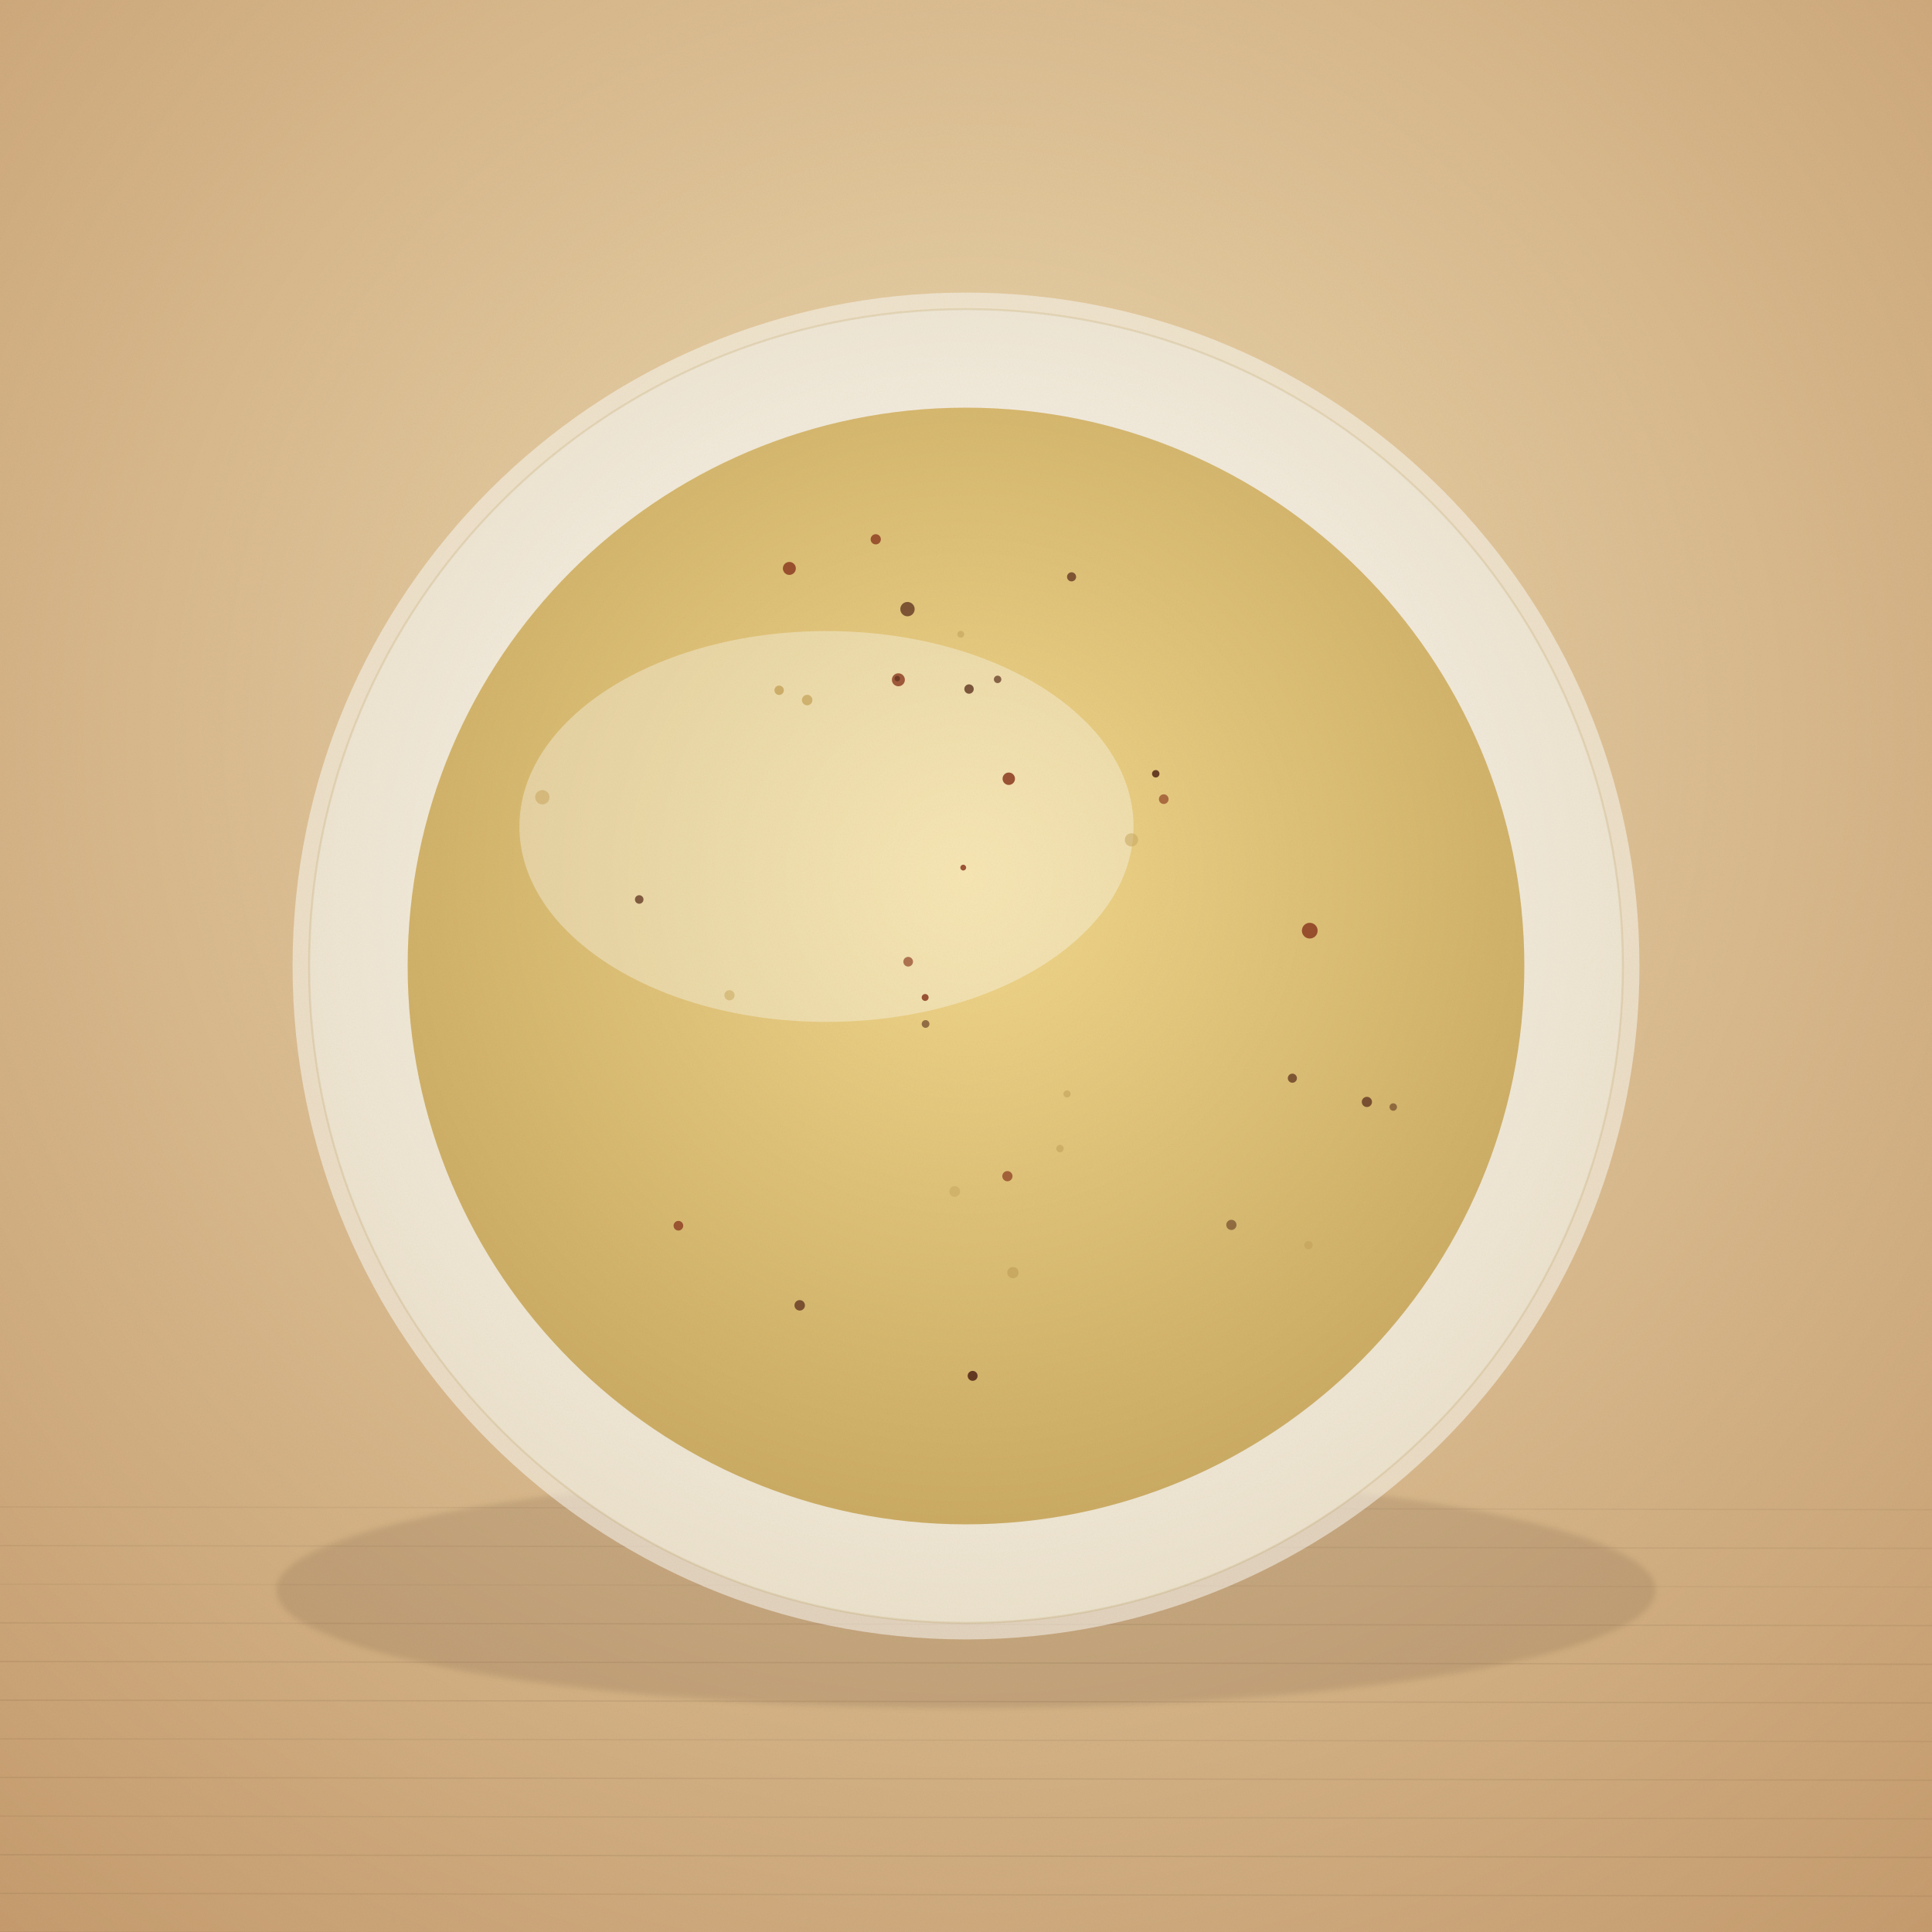
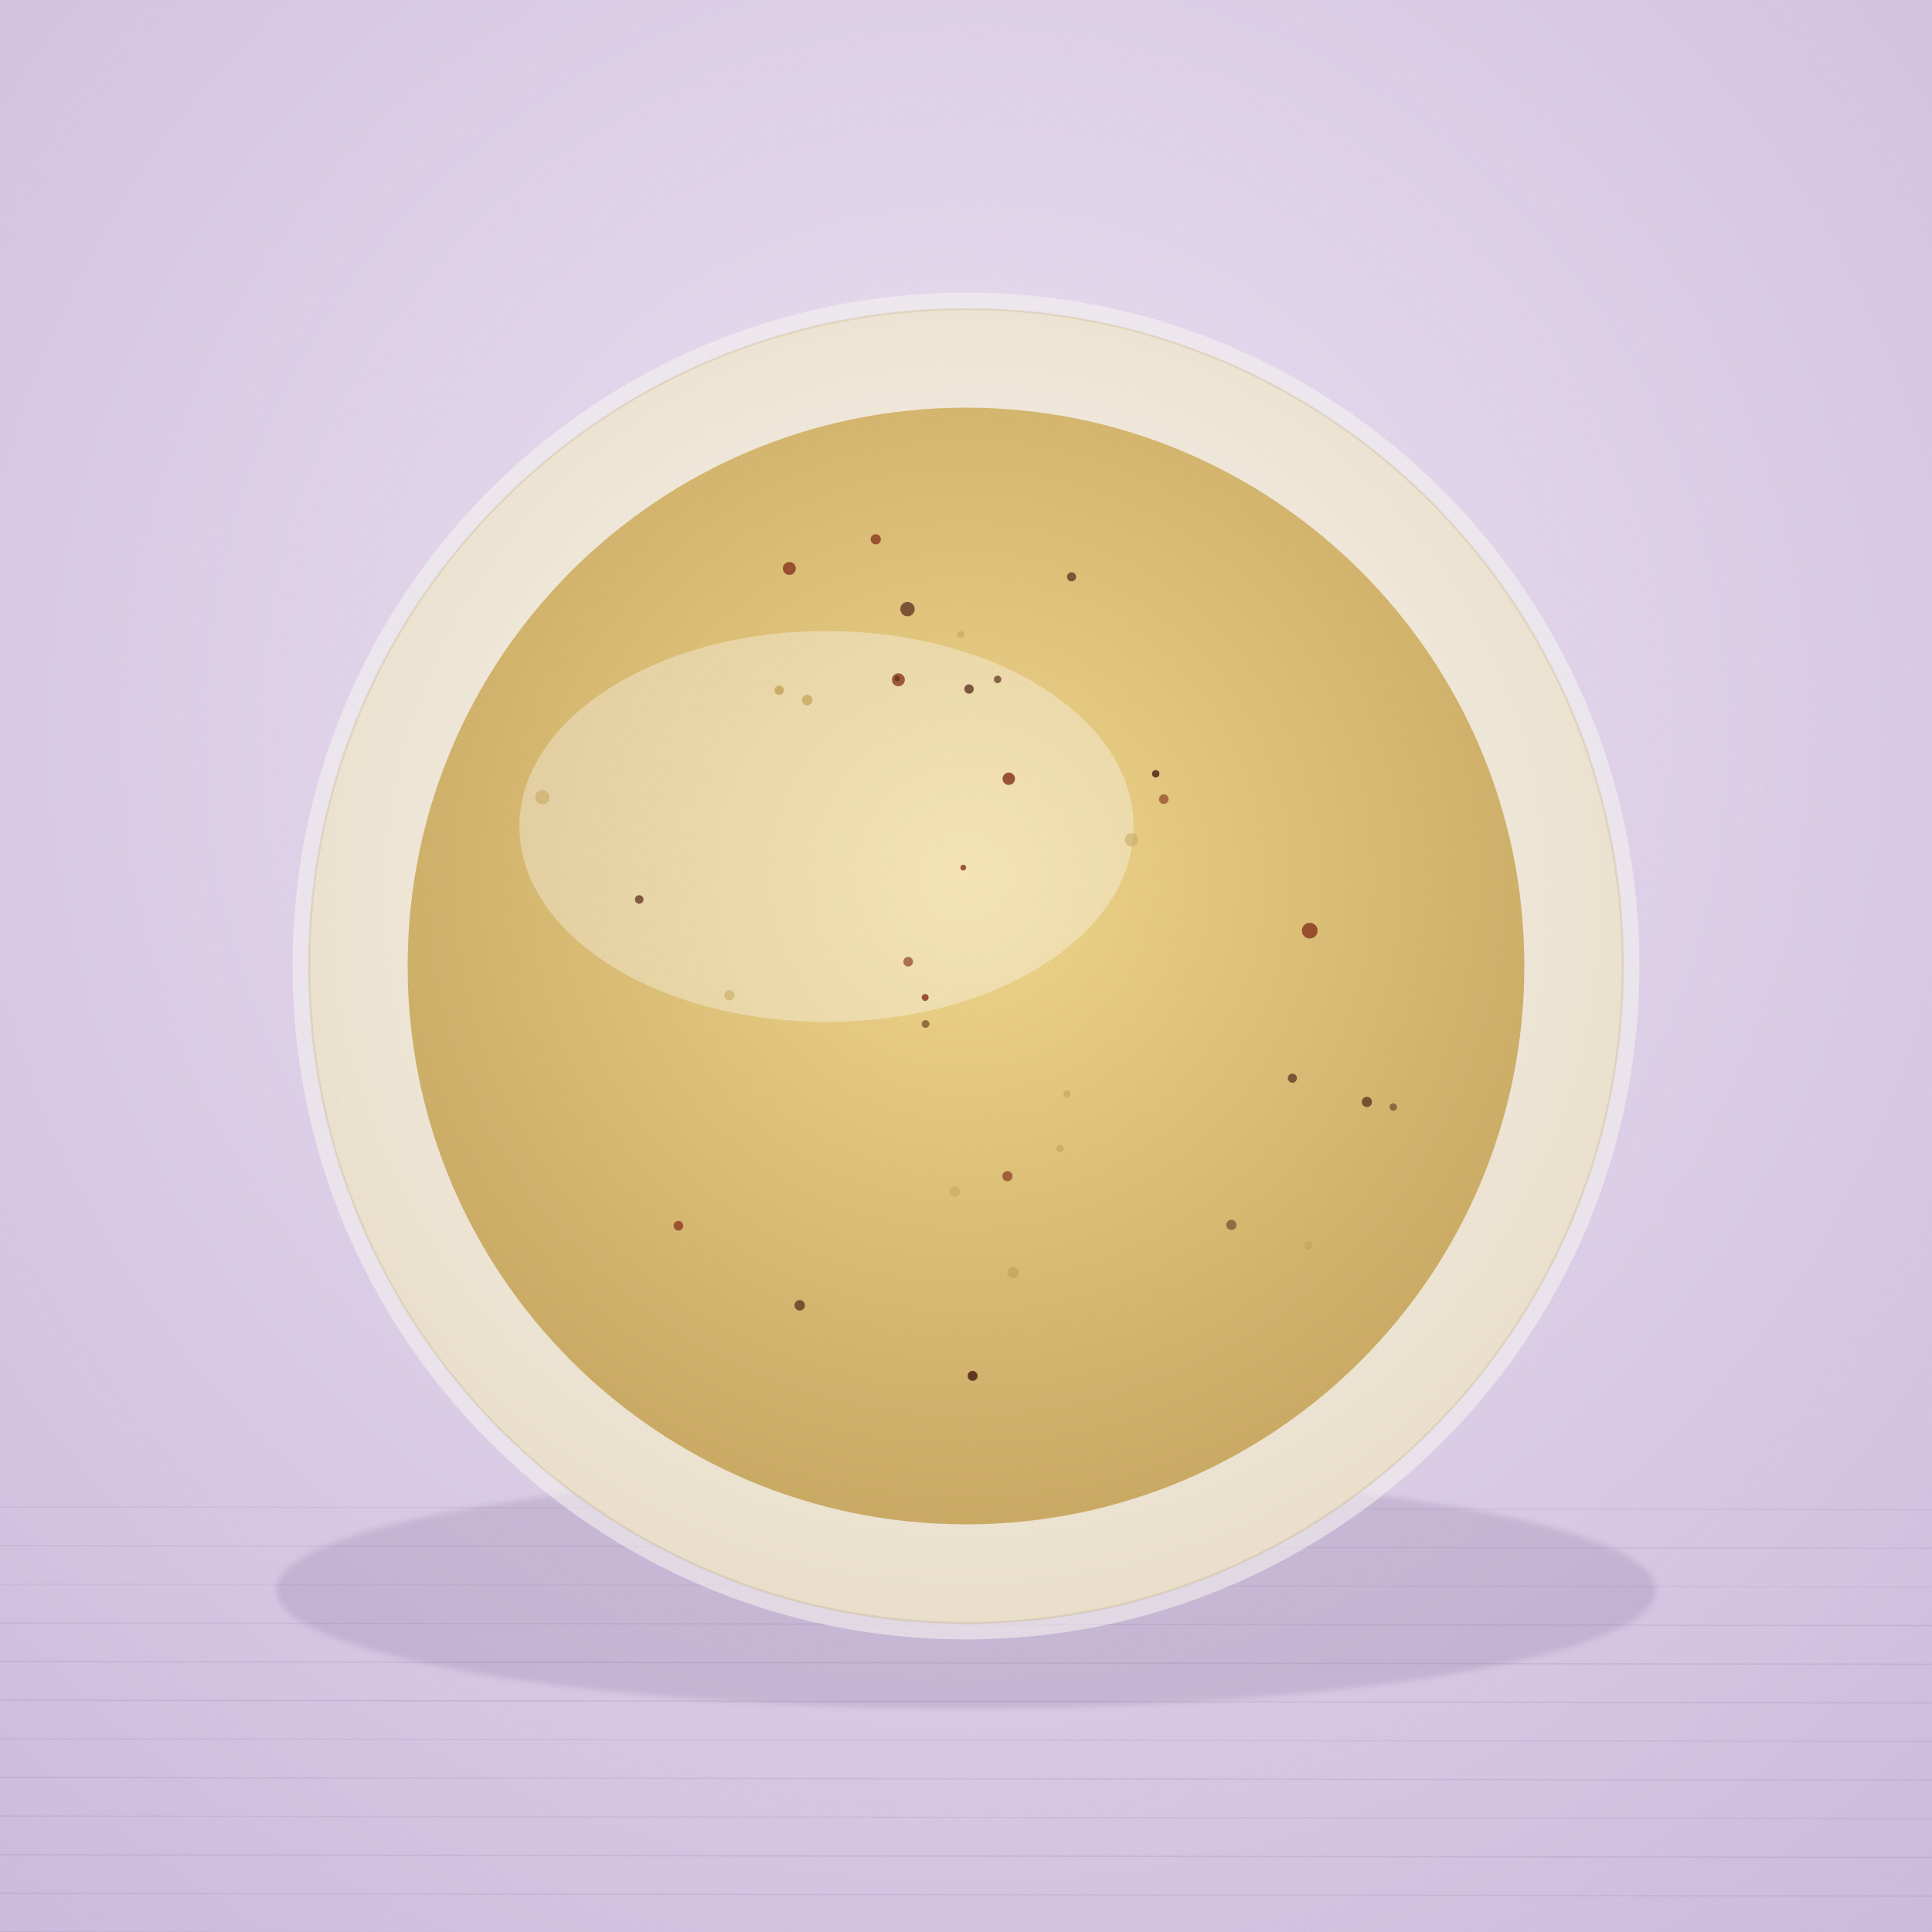
<svg xmlns="http://www.w3.org/2000/svg" viewBox="0 0 1400 1400" preserveAspectRatio="xMidYMid slice">
  <defs>
    <radialGradient id="bg" cx="50%" cy="38%" r="80%">
-       <stop offset="0%" stop-color="#EDDAB0" />
-       <stop offset="100%" stop-color="#C49A6C" />
+       <stop offset="0%" stop-color="#EDE4F4" />
+       <stop offset="100%" stop-color="#CDBCDD" />
    </radialGradient>
    <radialGradient id="rim" cx="50%" cy="45%" r="65%">
      <stop offset="0%" stop-color="#FFFEFB" />
      <stop offset="100%" stop-color="#E8DCC4" />
    </radialGradient>
    <radialGradient id="pudding" cx="50%" cy="42%" r="60%">
      <stop offset="0%" stop-color="#F2D88C" />
      <stop offset="100%" stop-color="#C9A961" />
    </radialGradient>
    <filter id="soft" x="-20%" y="-20%" width="140%" height="140%">
      <feGaussianBlur stdDeviation="2" />
    </filter>
    <filter id="grain" x="0" y="0" width="100%" height="100%">
      <feTurbulence type="fractalNoise" baseFrequency="0.85" numOctaves="2" seed="55" />
-       <feColorMatrix values="0 0 0 0 0.2  0 0 0 0 0.15  0 0 0 0 0.1  0 0 0 0.08 0" />
+       <feColorMatrix values="0 0 0 0 0.16  0 0 0 0 0.1  0 0 0 0 0.22  0 0 0 0.08 0" />
      <feComposite in2="SourceGraphic" operator="in" />
    </filter>
  </defs>
  <rect width="1400" height="1400" fill="url(#bg)" />
-   <line x1="0" y1="1092.0" x2="1400" y2="1094.0" stroke="#3D2817" stroke-width="1" opacity="0.06" />
-   <line x1="0" y1="1120.0" x2="1400" y2="1122.0" stroke="#3D2817" stroke-width="1" opacity="0.07" />
-   <line x1="0" y1="1148.0" x2="1400" y2="1150.0" stroke="#3D2817" stroke-width="1" opacity="0.05" />
-   <line x1="0" y1="1176.0" x2="1400" y2="1178.0" stroke="#3D2817" stroke-width="1" opacity="0.08" />
-   <line x1="0" y1="1204.0" x2="1400" y2="1206.0" stroke="#3D2817" stroke-width="1" opacity="0.09" />
-   <line x1="0" y1="1232.0" x2="1400" y2="1234.0" stroke="#3D2817" stroke-width="1" opacity="0.09" />
-   <line x1="0" y1="1260.0" x2="1400" y2="1262.0" stroke="#3D2817" stroke-width="1" opacity="0.07" />
-   <line x1="0" y1="1288.0" x2="1400" y2="1290.0" stroke="#3D2817" stroke-width="1" opacity="0.08" />
-   <line x1="0" y1="1316.0" x2="1400" y2="1318.0" stroke="#3D2817" stroke-width="1" opacity="0.07" />
-   <line x1="0" y1="1344.0" x2="1400" y2="1346.0" stroke="#3D2817" stroke-width="1" opacity="0.09" />
-   <line x1="0" y1="1372.0" x2="1400" y2="1374.0" stroke="#3D2817" stroke-width="1" opacity="0.08" />
-   <line x1="0" y1="1400.0" x2="1400" y2="1402.0" stroke="#3D2817" stroke-width="1" opacity="0.07" />
-   <line x1="0" y1="1428.0" x2="1400" y2="1430.0" stroke="#3D2817" stroke-width="1" opacity="0.07" />
-   <line x1="0" y1="1456.0" x2="1400" y2="1458.0" stroke="#3D2817" stroke-width="1" opacity="0.08" />
-   <ellipse cx="700" cy="1152.2" rx="499.8" ry="85.7" fill="#3D2817" opacity="0.12" filter="url(#soft)" />
+   <line x1="0" y1="1092.0" x2="1400" y2="1094.0" stroke="#3A2358" stroke-width="1" opacity="0.06" />
+   <line x1="0" y1="1120.0" x2="1400" y2="1122.0" stroke="#3A2358" stroke-width="1" opacity="0.07" />
+   <line x1="0" y1="1148.0" x2="1400" y2="1150.0" stroke="#3A2358" stroke-width="1" opacity="0.05" />
+   <line x1="0" y1="1176.0" x2="1400" y2="1178.0" stroke="#3A2358" stroke-width="1" opacity="0.08" />
+   <line x1="0" y1="1204.0" x2="1400" y2="1206.0" stroke="#3A2358" stroke-width="1" opacity="0.09" />
+   <line x1="0" y1="1232.0" x2="1400" y2="1234.0" stroke="#3A2358" stroke-width="1" opacity="0.09" />
+   <line x1="0" y1="1260.0" x2="1400" y2="1262.0" stroke="#3A2358" stroke-width="1" opacity="0.07" />
+   <line x1="0" y1="1288.0" x2="1400" y2="1290.0" stroke="#3A2358" stroke-width="1" opacity="0.08" />
+   <line x1="0" y1="1316.0" x2="1400" y2="1318.0" stroke="#3A2358" stroke-width="1" opacity="0.07" />
+   <line x1="0" y1="1344.0" x2="1400" y2="1346.0" stroke="#3A2358" stroke-width="1" opacity="0.09" />
+   <line x1="0" y1="1372.0" x2="1400" y2="1374.0" stroke="#3A2358" stroke-width="1" opacity="0.08" />
+   <line x1="0" y1="1400.0" x2="1400" y2="1402.0" stroke="#3A2358" stroke-width="1" opacity="0.07" />
+   <line x1="0" y1="1428.0" x2="1400" y2="1430.0" stroke="#3A2358" stroke-width="1" opacity="0.07" />
+   <line x1="0" y1="1456.0" x2="1400" y2="1458.0" stroke="#3A2358" stroke-width="1" opacity="0.08" />
+   <ellipse cx="700" cy="1152.2" rx="499.8" ry="85.7" fill="#3A2358" opacity="0.12" filter="url(#soft)" />
  <circle cx="700" cy="700" r="488.0" fill="#FAF7F2" opacity="0.55" />
  <circle cx="700" cy="700" r="476" fill="url(#rim)" />
  <circle cx="700" cy="700" r="476" fill="none" stroke="#A8893F" stroke-width="1.5" opacity="0.18" />
  <circle cx="700" cy="700" r="404.6" fill="url(#pudding)" />
  <ellipse cx="598.9" cy="598.9" rx="222.5" ry="141.6" fill="#FFFFFE" opacity="0.35" />
  <circle cx="691.8" cy="863.4" r="3.9" fill="#C9A961" opacity="0.57" />
  <circle cx="698.0" cy="628.7" r="2.1" fill="#8B3A1F" opacity="0.85" />
  <circle cx="702.2" cy="499.3" r="3.4" fill="#5A2E1B" opacity="0.78" />
  <circle cx="773.2" cy="792.7" r="2.6" fill="#C9A961" opacity="0.72" />
  <circle cx="463.2" cy="651.8" r="3.1" fill="#5A2E1B" opacity="0.74" />
  <circle cx="393.0" cy="577.7" r="5.2" fill="#C9A961" opacity="0.58" />
  <circle cx="564.6" cy="500.2" r="3.4" fill="#C9A961" opacity="0.89" />
  <circle cx="491.6" cy="888.2" r="3.5" fill="#8B3A1F" opacity="0.80" />
  <circle cx="658.1" cy="696.9" r="3.5" fill="#8B3A1F" opacity="0.67" />
  <circle cx="948.2" cy="902.3" r="3.0" fill="#C9A961" opacity="0.95" />
  <circle cx="651.0" cy="492.6" r="4.7" fill="#8B3A1F" opacity="0.81" />
  <circle cx="734.0" cy="922.2" r="4.1" fill="#C9A961" opacity="0.94" />
  <circle cx="696.2" cy="459.6" r="2.5" fill="#C9A961" opacity="0.68" />
  <circle cx="528.6" cy="721.2" r="3.7" fill="#C9A961" opacity="0.56" />
  <circle cx="819.9" cy="608.6" r="4.8" fill="#C9A961" opacity="0.57" />
  <circle cx="936.5" cy="781.3" r="3.3" fill="#5A2E1B" opacity="0.73" />
  <circle cx="776.5" cy="418.0" r="3.3" fill="#5A2E1B" opacity="0.74" />
  <circle cx="670.4" cy="722.8" r="2.5" fill="#8B3A1F" opacity="0.86" />
  <circle cx="843.3" cy="579.1" r="3.5" fill="#8B3A1F" opacity="0.66" />
  <circle cx="892.3" cy="887.6" r="3.7" fill="#5A2E1B" opacity="0.56" />
  <circle cx="768.1" cy="832.3" r="2.7" fill="#C9A961" opacity="0.74" />
  <circle cx="579.5" cy="945.9" r="3.8" fill="#5A2E1B" opacity="0.75" />
  <circle cx="584.9" cy="507.3" r="3.8" fill="#C9A961" opacity="0.82" />
  <circle cx="670.7" cy="742.0" r="2.8" fill="#5A2E1B" opacity="0.61" />
  <circle cx="657.6" cy="441.4" r="5.2" fill="#5A2E1B" opacity="0.75" />
  <circle cx="650.2" cy="491.7" r="2.0" fill="#5A2E1B" opacity="0.70" />
  <circle cx="572.0" cy="411.9" r="4.7" fill="#8B3A1F" opacity="0.84" />
  <circle cx="731.0" cy="564.3" r="4.5" fill="#8B3A1F" opacity="0.86" />
  <circle cx="1009.6" cy="802.2" r="2.7" fill="#5A2E1B" opacity="0.57" />
  <circle cx="837.5" cy="560.7" r="2.7" fill="#5A2E1B" opacity="0.90" />
  <circle cx="722.9" cy="492.3" r="2.7" fill="#5A2E1B" opacity="0.70" />
  <circle cx="704.8" cy="997.0" r="3.6" fill="#5A2E1B" opacity="0.93" />
  <circle cx="634.6" cy="390.8" r="3.7" fill="#8B3A1F" opacity="0.82" />
  <circle cx="990.5" cy="798.5" r="3.7" fill="#5A2E1B" opacity="0.76" />
  <circle cx="730.0" cy="852.3" r="3.7" fill="#8B3A1F" opacity="0.72" />
  <circle cx="949.1" cy="674.4" r="5.7" fill="#8B3A1F" opacity="0.85" />
  <rect width="1400" height="1400" filter="url(#grain)" opacity="0.5" />
</svg>
